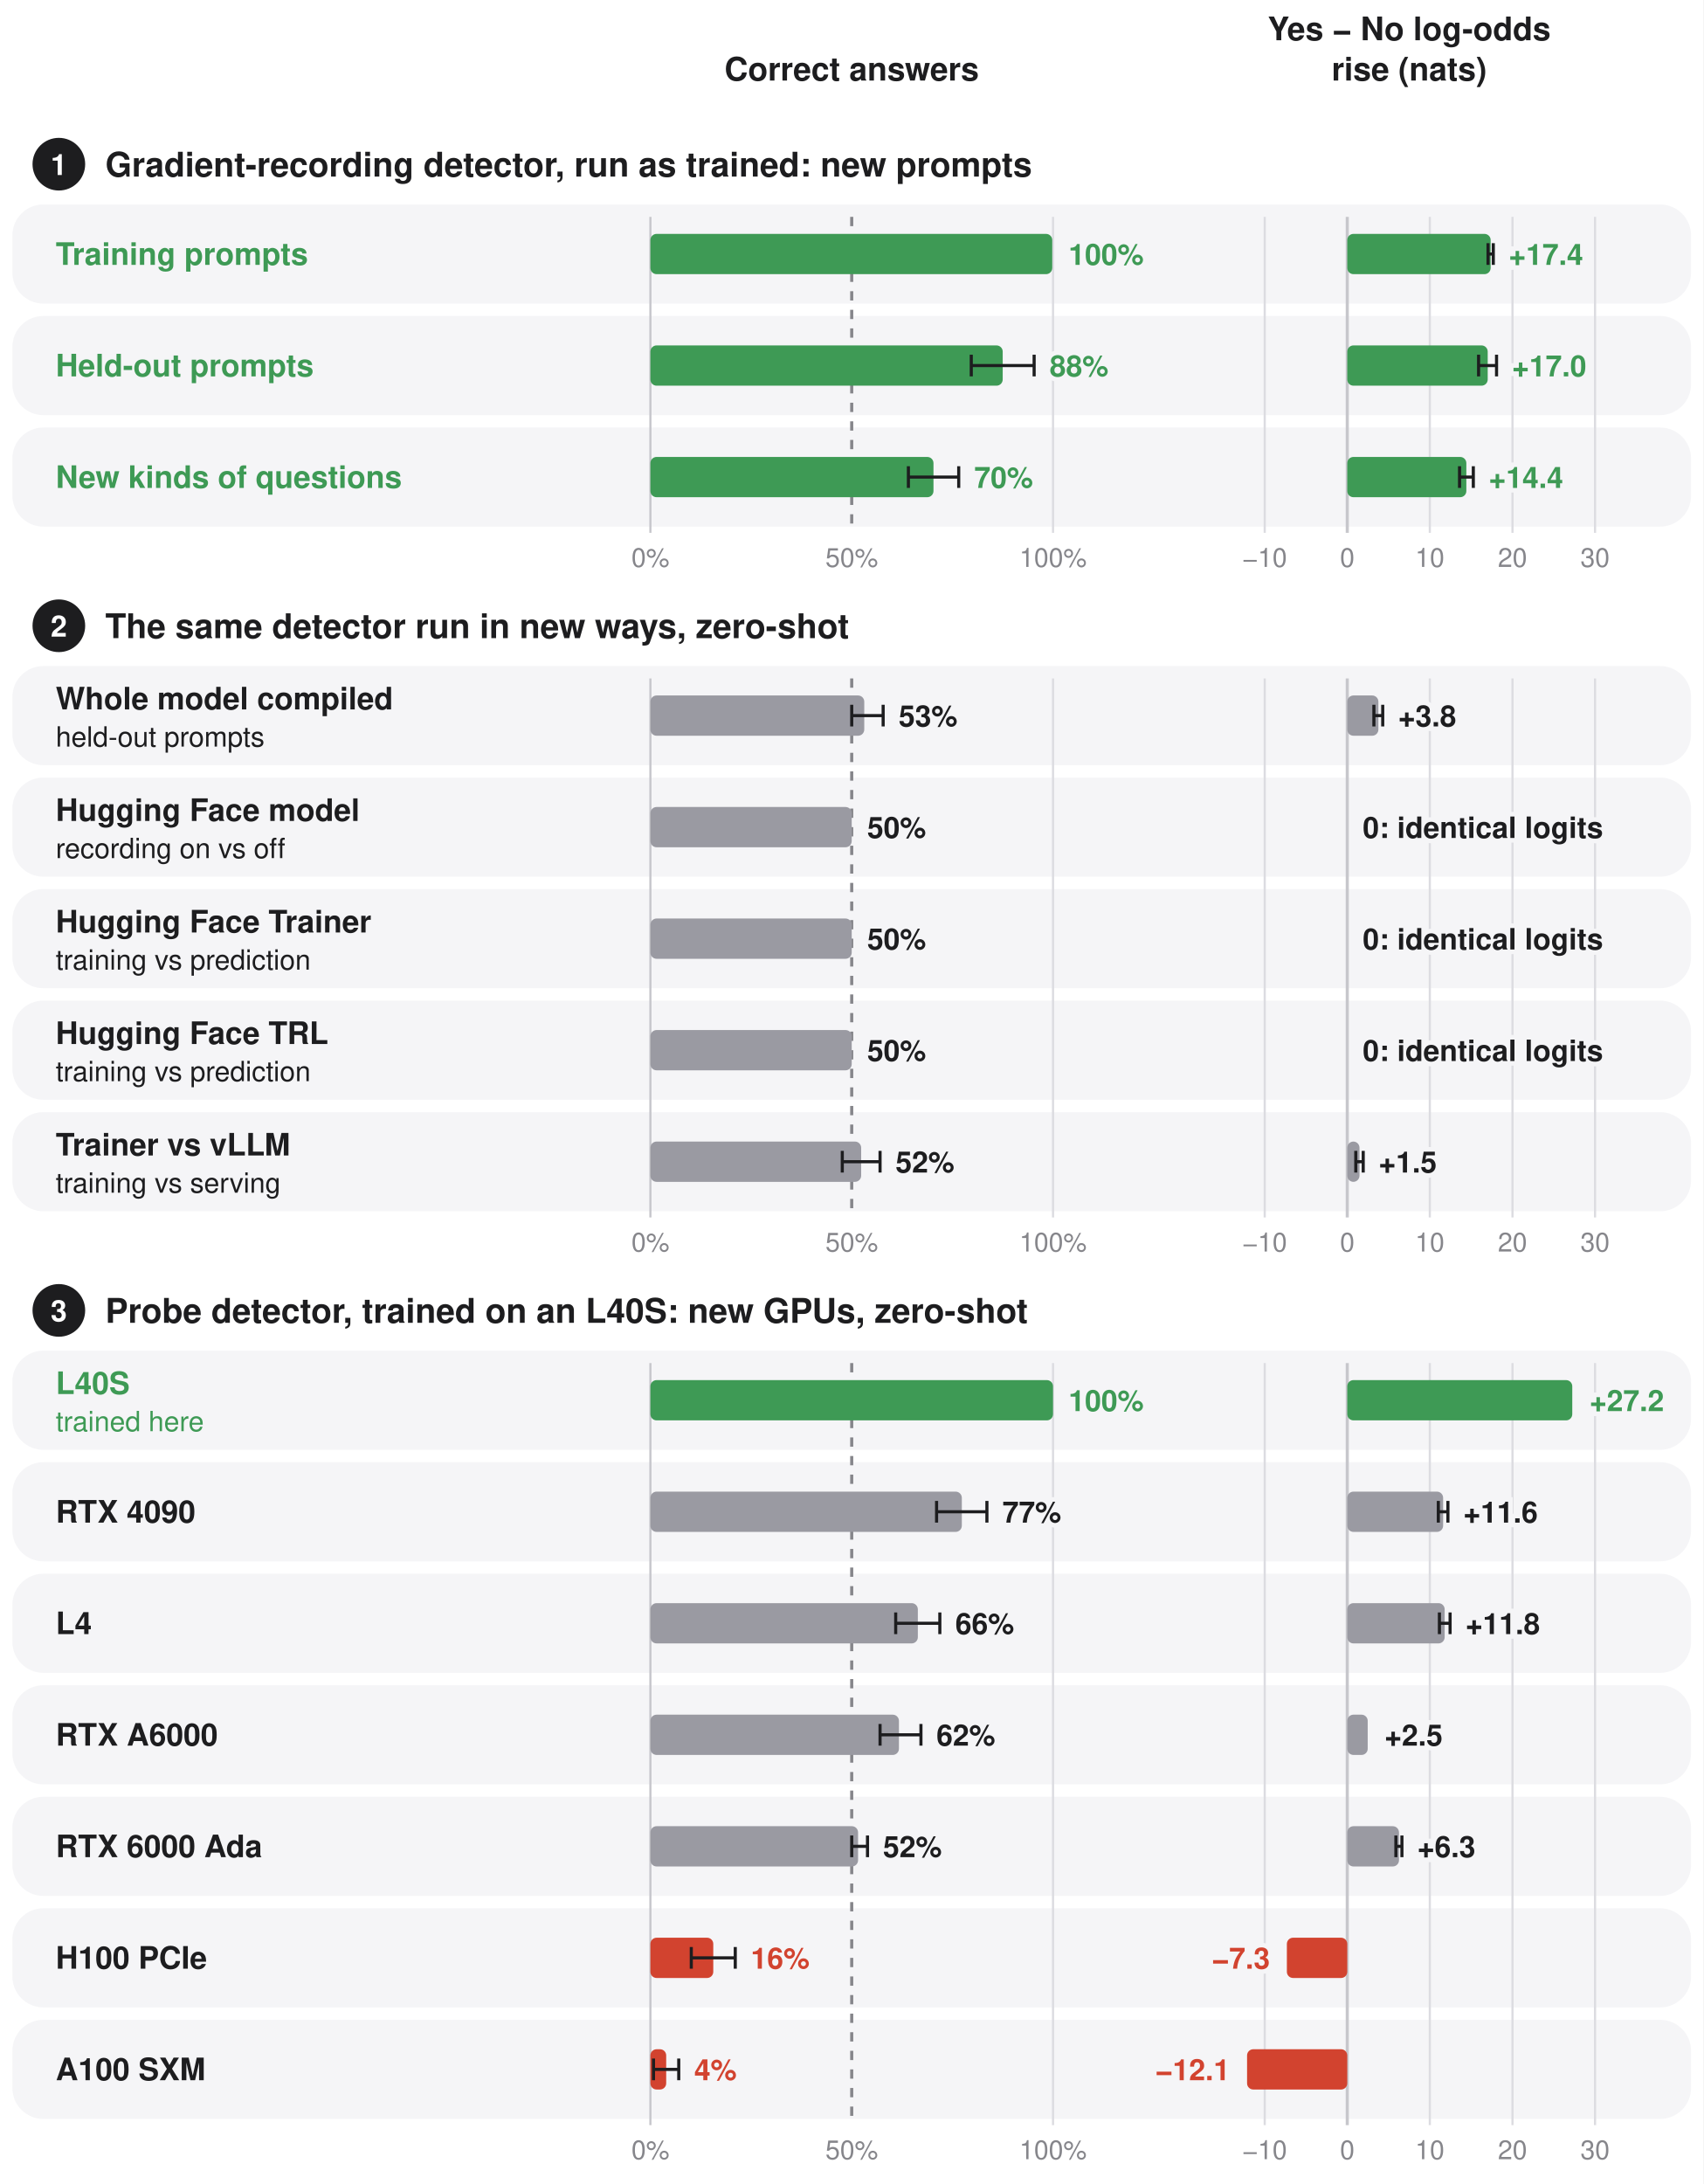
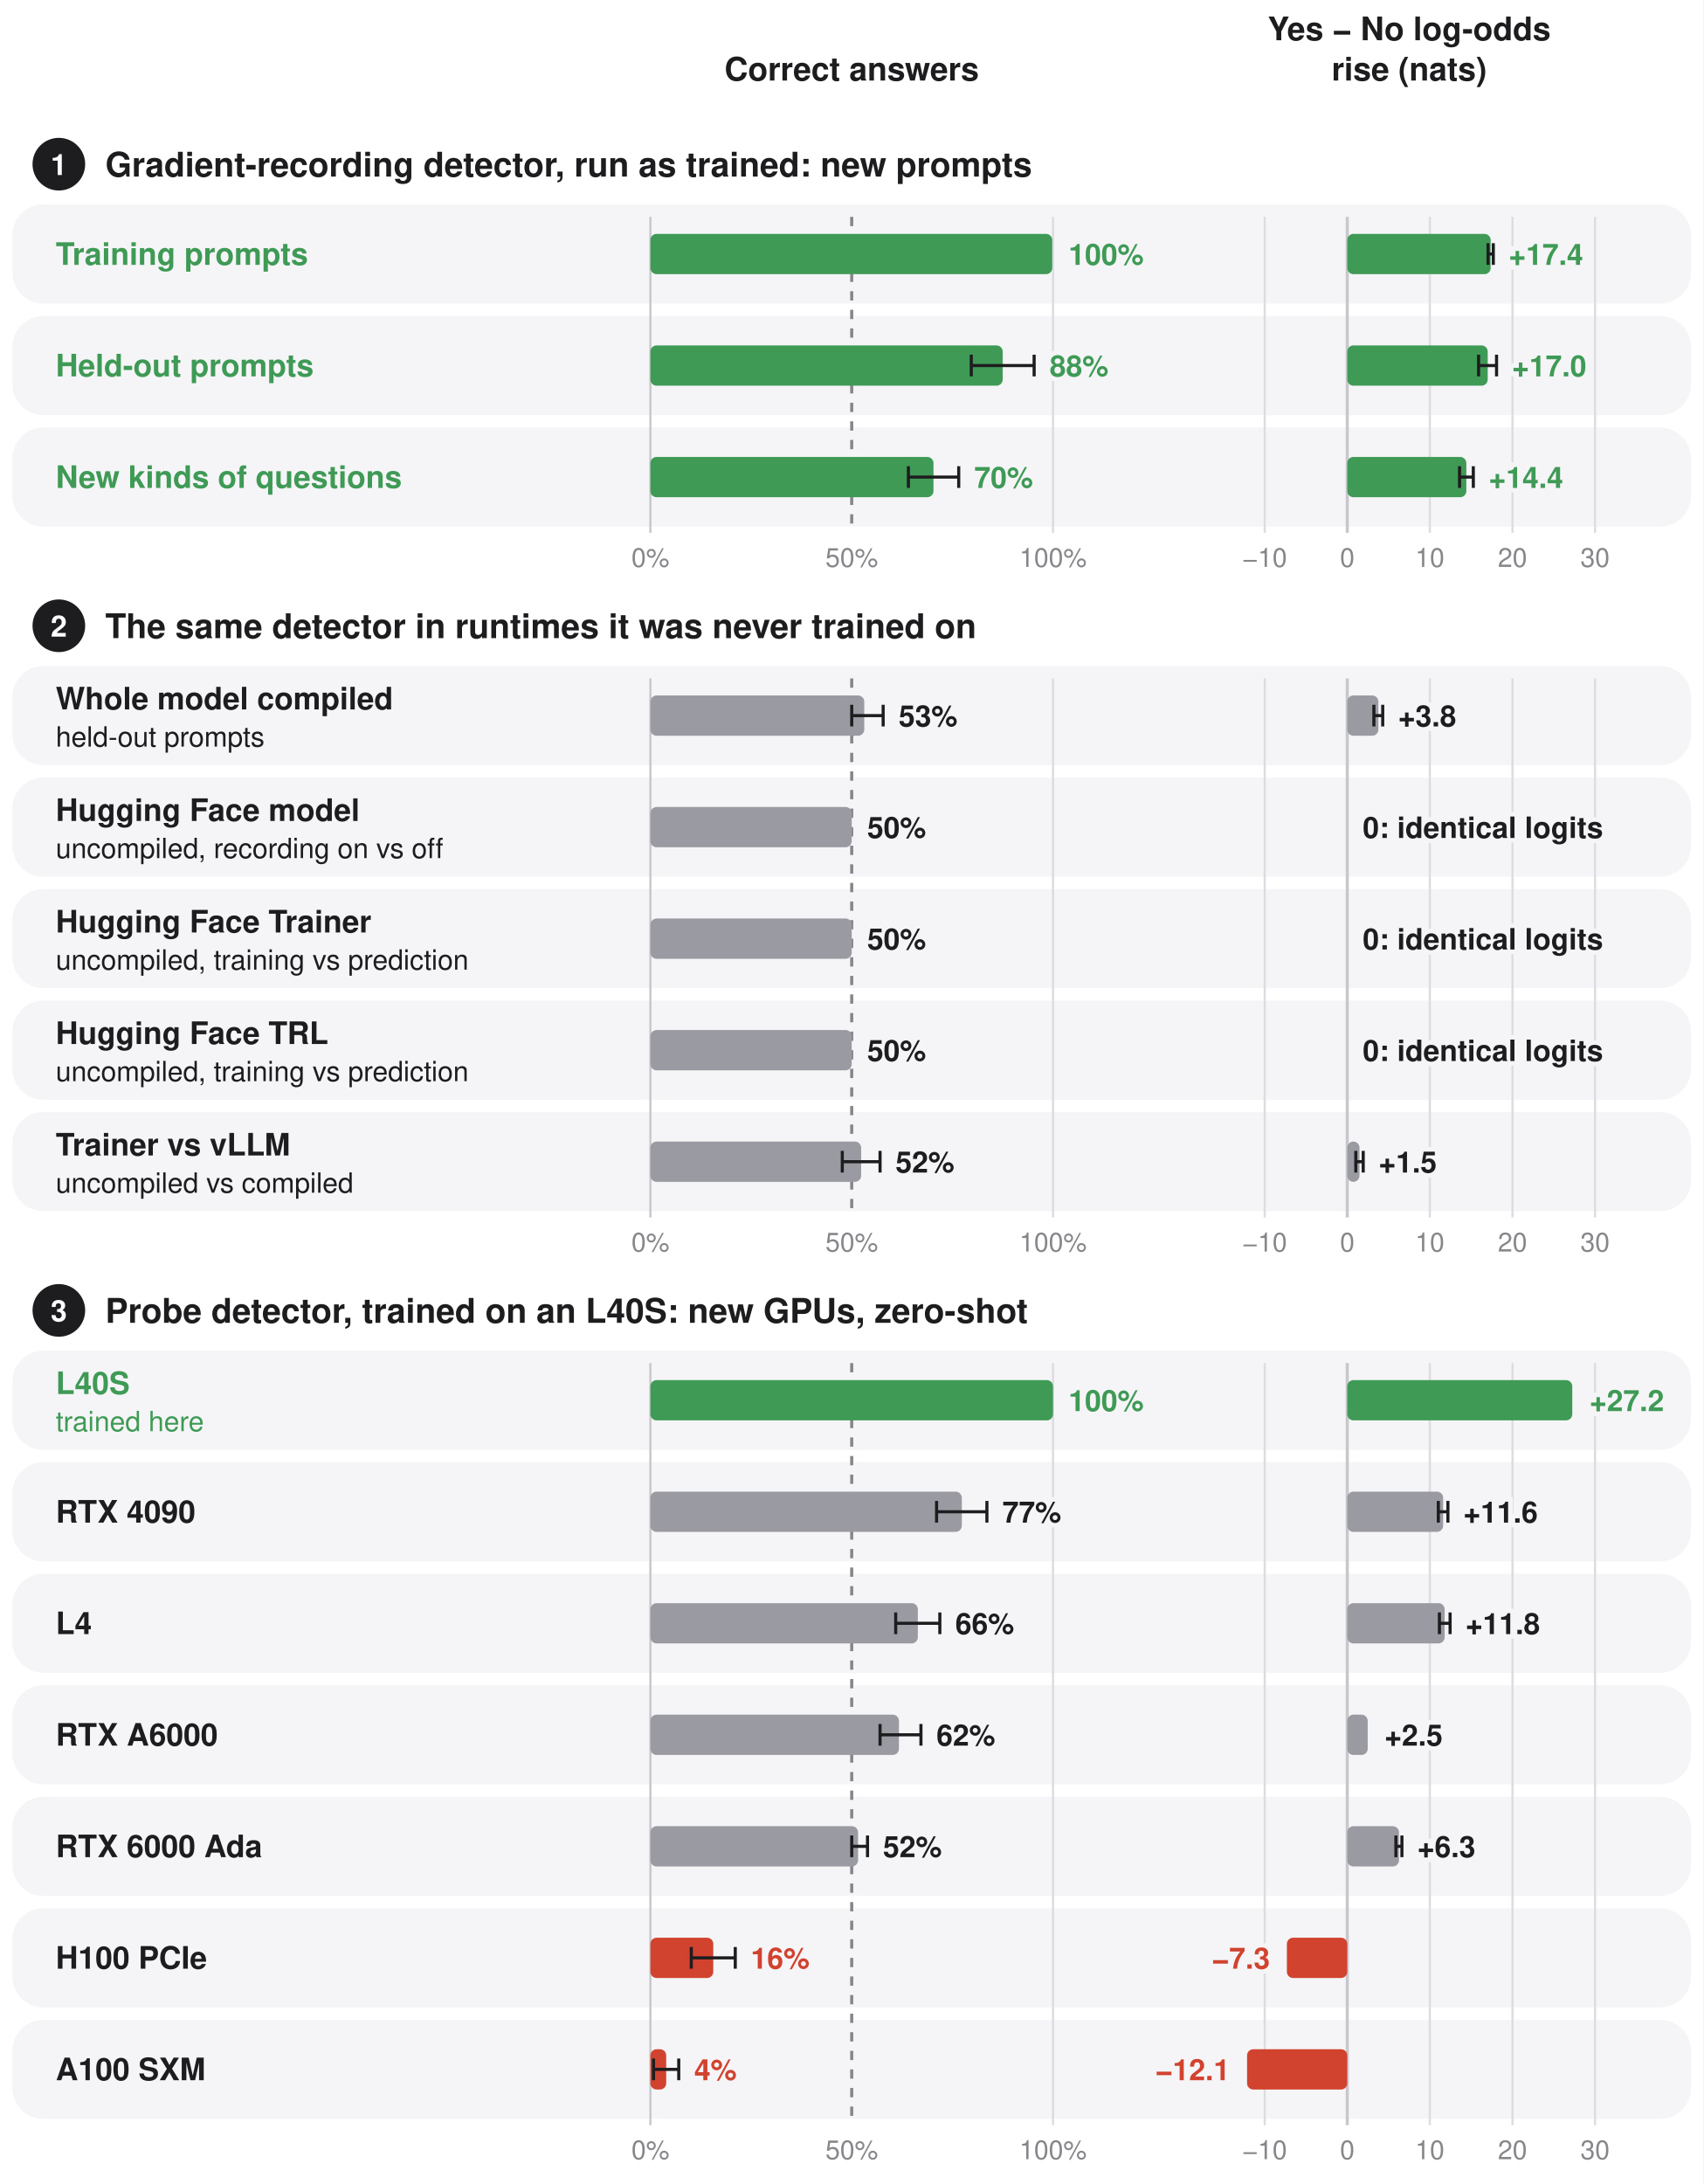
<svg xmlns="http://www.w3.org/2000/svg" width="1100" height="1410" viewBox="0 0 1100 1410">
  <defs>
    <filter id="shadow" x="-10%" y="-10%" width="120%" height="140%">
      <feGaussianBlur in="SourceAlpha" stdDeviation="7" />
      <feOffset dy="4" result="blur" />
      <feComponentTransfer>
        <feFuncA type="linear" slope="0.09" />
      </feComponentTransfer>
      <feMerge>
        <feMergeNode />
        <feMergeNode in="SourceGraphic" />
      </feMerge>
    </filter>
    <filter id="soft" x="-50%" y="-50%" width="200%" height="200%">
      <feGaussianBlur stdDeviation="6" />
    </filter>
  </defs>
  <rect width="100%" height="100%" fill="white" />
  <text x="550.0" y="52.0" font-family="Helvetica Neue, Helvetica, Arial, sans-serif" font-size="21" font-weight="700" fill="#1D1D1F" text-anchor="middle">Correct answers</text>
  <text x="910.0" y="26.0" font-family="Helvetica Neue, Helvetica, Arial, sans-serif" font-size="21" font-weight="700" fill="#1D1D1F" text-anchor="middle">Yes − No log-odds</text>
  <text x="910.0" y="52.0" font-family="Helvetica Neue, Helvetica, Arial, sans-serif" font-size="21" font-weight="700" fill="#1D1D1F" text-anchor="middle">rise (nats)</text>
  <circle cx="38" cy="106" r="17" fill="#1D1D1F" />
  <text x="38.0" y="113.0" font-family="Helvetica Neue, Helvetica, Arial, sans-serif" font-size="19" font-weight="700" fill="white" text-anchor="middle">1</text>
  <text x="68.0" y="114.0" font-family="Helvetica Neue, Helvetica, Arial, sans-serif" font-size="22" font-weight="700" fill="#1D1D1F" text-anchor="start">Gradient-recording detector, run as trained: new prompts</text>
  <rect x="8" y="132" width="1084" height="64" rx="20" fill="#F5F5F7" />
  <text x="36.0" y="171.0" font-family="Helvetica Neue, Helvetica, Arial, sans-serif" font-size="20" font-weight="700" fill="#3E9A55" text-anchor="start">Training prompts</text>
  <rect x="8" y="204" width="1084" height="64" rx="20" fill="#F5F5F7" />
  <text x="36.0" y="243.0" font-family="Helvetica Neue, Helvetica, Arial, sans-serif" font-size="20" font-weight="700" fill="#3E9A55" text-anchor="start">Held-out prompts</text>
  <rect x="8" y="276" width="1084" height="64" rx="20" fill="#F5F5F7" />
  <text x="36.0" y="315.0" font-family="Helvetica Neue, Helvetica, Arial, sans-serif" font-size="20" font-weight="700" fill="#3E9A55" text-anchor="start">New kinds of questions</text>
  <line x1="420.0" y1="140" x2="420.0" y2="344" stroke="#C7C7CC" stroke-width="1.4" />
  <text x="420.0" y="366.0" font-family="Helvetica Neue, Helvetica, Arial, sans-serif" font-size="17" font-weight="400" fill="#86868B" text-anchor="middle">0%</text>
  <line x1="550.0" y1="140" x2="550.0" y2="344" stroke="#86868B" stroke-width="2" stroke-dasharray="6 6" />
  <text x="550.0" y="366.0" font-family="Helvetica Neue, Helvetica, Arial, sans-serif" font-size="17" font-weight="400" fill="#86868B" text-anchor="middle">50%</text>
  <line x1="680.0" y1="140" x2="680.0" y2="344" stroke="#DCDCE1" stroke-width="1.4" />
  <text x="680.0" y="366.0" font-family="Helvetica Neue, Helvetica, Arial, sans-serif" font-size="17" font-weight="400" fill="#86868B" text-anchor="middle">100%</text>
  <line x1="816.7" y1="140" x2="816.7" y2="344" stroke="#DCDCE1" stroke-width="1.4" />
  <text x="816.7" y="366.0" font-family="Helvetica Neue, Helvetica, Arial, sans-serif" font-size="17" font-weight="400" fill="#86868B" text-anchor="middle">−10</text>
  <line x1="870.0" y1="140" x2="870.0" y2="344" stroke="#C7C7CC" stroke-width="2" />
  <text x="870.0" y="366.0" font-family="Helvetica Neue, Helvetica, Arial, sans-serif" font-size="17" font-weight="400" fill="#86868B" text-anchor="middle">0</text>
  <line x1="923.3" y1="140" x2="923.3" y2="344" stroke="#DCDCE1" stroke-width="1.4" />
  <text x="923.3" y="366.0" font-family="Helvetica Neue, Helvetica, Arial, sans-serif" font-size="17" font-weight="400" fill="#86868B" text-anchor="middle">10</text>
  <line x1="976.7" y1="140" x2="976.7" y2="344" stroke="#DCDCE1" stroke-width="1.4" />
  <text x="976.7" y="366.0" font-family="Helvetica Neue, Helvetica, Arial, sans-serif" font-size="17" font-weight="400" fill="#86868B" text-anchor="middle">20</text>
  <line x1="1030.0" y1="140" x2="1030.0" y2="344" stroke="#DCDCE1" stroke-width="1.4" />
  <text x="1030.0" y="366.0" font-family="Helvetica Neue, Helvetica, Arial, sans-serif" font-size="17" font-weight="400" fill="#86868B" text-anchor="middle">30</text>
  <rect x="420.0" y="151.0" width="259.5" height="26" rx="4" fill="#3E9A55" />
  <text x="690.0" y="171.0" font-family="Helvetica Neue, Helvetica, Arial, sans-serif" font-size="19" font-weight="700" fill="#3E9A55" text-anchor="start" stroke="#F5F5F7" stroke-width="6" paint-order="stroke">100%</text>
  <rect x="870.0" y="151.0" width="92.6" height="26" rx="4" fill="#3E9A55" />
  <path d="M960.9 164.0H964.3M960.9 157.0V171.0M964.3 157.0V171.0" stroke="#1D1D1F" stroke-width="2" fill="none" />
  <text x="974.3" y="171.0" font-family="Helvetica Neue, Helvetica, Arial, sans-serif" font-size="19" font-weight="700" fill="#3E9A55" text-anchor="start" stroke="#F5F5F7" stroke-width="6" paint-order="stroke">+17.4</text>
  <rect x="420.0" y="223.0" width="227.5" height="26" rx="4" fill="#3E9A55" />
  <path d="M627.2 236.0H667.8M627.2 229.0V243.0M667.8 229.0V243.0" stroke="#1D1D1F" stroke-width="2" fill="none" />
  <text x="677.8" y="243.0" font-family="Helvetica Neue, Helvetica, Arial, sans-serif" font-size="19" font-weight="700" fill="#3E9A55" text-anchor="start" stroke="#F5F5F7" stroke-width="6" paint-order="stroke">88%</text>
  <rect x="870.0" y="223.0" width="90.7" height="26" rx="4" fill="#3E9A55" />
  <path d="M954.8 236.0H966.4M954.8 229.0V243.0M966.4 229.0V243.0" stroke="#1D1D1F" stroke-width="2" fill="none" />
  <text x="976.4" y="243.0" font-family="Helvetica Neue, Helvetica, Arial, sans-serif" font-size="19" font-weight="700" fill="#3E9A55" text-anchor="start" stroke="#F5F5F7" stroke-width="6" paint-order="stroke">+17.0</text>
  <rect x="420.0" y="295.0" width="182.8" height="26" rx="4" fill="#3E9A55" />
  <path d="M586.6 308.0H619.1M586.6 301.0V315.0M619.1 301.0V315.0" stroke="#1D1D1F" stroke-width="2" fill="none" />
  <text x="629.1" y="315.0" font-family="Helvetica Neue, Helvetica, Arial, sans-serif" font-size="19" font-weight="700" fill="#3E9A55" text-anchor="start" stroke="#F5F5F7" stroke-width="6" paint-order="stroke">70%</text>
  <rect x="870.0" y="295.0" width="76.9" height="26" rx="4" fill="#3E9A55" />
  <path d="M942.5 308.0H951.4M942.5 301.0V315.0M951.4 301.0V315.0" stroke="#1D1D1F" stroke-width="2" fill="none" />
  <text x="961.4" y="315.0" font-family="Helvetica Neue, Helvetica, Arial, sans-serif" font-size="19" font-weight="700" fill="#3E9A55" text-anchor="start" stroke="#F5F5F7" stroke-width="6" paint-order="stroke">+14.4</text>
  <circle cx="38" cy="404" r="17" fill="#1D1D1F" />
  <text x="38.0" y="411.0" font-family="Helvetica Neue, Helvetica, Arial, sans-serif" font-size="19" font-weight="700" fill="white" text-anchor="middle">2</text>
-   <text x="68.0" y="412.0" font-family="Helvetica Neue, Helvetica, Arial, sans-serif" font-size="22" font-weight="700" fill="#1D1D1F" text-anchor="start">The same detector run in new ways, zero-shot</text>
+   <text x="68.0" y="412.0" font-family="Helvetica Neue, Helvetica, Arial, sans-serif" font-size="22" font-weight="700" fill="#1D1D1F" text-anchor="start">The same detector in runtimes it was never trained on</text>
  <rect x="8" y="430" width="1084" height="64" rx="20" fill="#F5F5F7" />
  <text x="36.0" y="458.0" font-family="Helvetica Neue, Helvetica, Arial, sans-serif" font-size="20" font-weight="700" fill="#1D1D1F" text-anchor="start">Whole model compiled</text>
  <text x="36.0" y="482.0" font-family="Helvetica Neue, Helvetica, Arial, sans-serif" font-size="18" font-weight="400" fill="#1D1D1F" text-anchor="start">held-out prompts</text>
  <rect x="8" y="502" width="1084" height="64" rx="20" fill="#F5F5F7" />
  <text x="36.0" y="530.0" font-family="Helvetica Neue, Helvetica, Arial, sans-serif" font-size="20" font-weight="700" fill="#1D1D1F" text-anchor="start">Hugging Face model</text>
-   <text x="36.0" y="554.0" font-family="Helvetica Neue, Helvetica, Arial, sans-serif" font-size="18" font-weight="400" fill="#1D1D1F" text-anchor="start">recording on vs off</text>
+   <text x="36.0" y="554.0" font-family="Helvetica Neue, Helvetica, Arial, sans-serif" font-size="18" font-weight="400" fill="#1D1D1F" text-anchor="start">uncompiled, recording on vs off</text>
  <rect x="8" y="574" width="1084" height="64" rx="20" fill="#F5F5F7" />
  <text x="36.0" y="602.0" font-family="Helvetica Neue, Helvetica, Arial, sans-serif" font-size="20" font-weight="700" fill="#1D1D1F" text-anchor="start">Hugging Face Trainer</text>
-   <text x="36.0" y="626.0" font-family="Helvetica Neue, Helvetica, Arial, sans-serif" font-size="18" font-weight="400" fill="#1D1D1F" text-anchor="start">training vs prediction</text>
+   <text x="36.0" y="626.0" font-family="Helvetica Neue, Helvetica, Arial, sans-serif" font-size="18" font-weight="400" fill="#1D1D1F" text-anchor="start">uncompiled, training vs prediction</text>
  <rect x="8" y="646" width="1084" height="64" rx="20" fill="#F5F5F7" />
  <text x="36.0" y="674.0" font-family="Helvetica Neue, Helvetica, Arial, sans-serif" font-size="20" font-weight="700" fill="#1D1D1F" text-anchor="start">Hugging Face TRL</text>
-   <text x="36.0" y="698.0" font-family="Helvetica Neue, Helvetica, Arial, sans-serif" font-size="18" font-weight="400" fill="#1D1D1F" text-anchor="start">training vs prediction</text>
+   <text x="36.0" y="698.0" font-family="Helvetica Neue, Helvetica, Arial, sans-serif" font-size="18" font-weight="400" fill="#1D1D1F" text-anchor="start">uncompiled, training vs prediction</text>
  <rect x="8" y="718" width="1084" height="64" rx="20" fill="#F5F5F7" />
  <text x="36.0" y="746.0" font-family="Helvetica Neue, Helvetica, Arial, sans-serif" font-size="20" font-weight="700" fill="#1D1D1F" text-anchor="start">Trainer vs vLLM</text>
-   <text x="36.0" y="770.0" font-family="Helvetica Neue, Helvetica, Arial, sans-serif" font-size="18" font-weight="400" fill="#1D1D1F" text-anchor="start">training vs serving</text>
+   <text x="36.0" y="770.0" font-family="Helvetica Neue, Helvetica, Arial, sans-serif" font-size="18" font-weight="400" fill="#1D1D1F" text-anchor="start">uncompiled vs compiled</text>
  <line x1="420.0" y1="438" x2="420.0" y2="786" stroke="#C7C7CC" stroke-width="1.4" />
  <text x="420.0" y="808.0" font-family="Helvetica Neue, Helvetica, Arial, sans-serif" font-size="17" font-weight="400" fill="#86868B" text-anchor="middle">0%</text>
  <line x1="550.0" y1="438" x2="550.0" y2="786" stroke="#86868B" stroke-width="2" stroke-dasharray="6 6" />
  <text x="550.0" y="808.0" font-family="Helvetica Neue, Helvetica, Arial, sans-serif" font-size="17" font-weight="400" fill="#86868B" text-anchor="middle">50%</text>
  <line x1="680.0" y1="438" x2="680.0" y2="786" stroke="#DCDCE1" stroke-width="1.4" />
  <text x="680.0" y="808.0" font-family="Helvetica Neue, Helvetica, Arial, sans-serif" font-size="17" font-weight="400" fill="#86868B" text-anchor="middle">100%</text>
  <line x1="816.7" y1="438" x2="816.7" y2="786" stroke="#DCDCE1" stroke-width="1.4" />
  <text x="816.7" y="808.0" font-family="Helvetica Neue, Helvetica, Arial, sans-serif" font-size="17" font-weight="400" fill="#86868B" text-anchor="middle">−10</text>
  <line x1="870.0" y1="438" x2="870.0" y2="786" stroke="#C7C7CC" stroke-width="2" />
  <text x="870.0" y="808.0" font-family="Helvetica Neue, Helvetica, Arial, sans-serif" font-size="17" font-weight="400" fill="#86868B" text-anchor="middle">0</text>
  <line x1="923.3" y1="438" x2="923.3" y2="786" stroke="#DCDCE1" stroke-width="1.4" />
  <text x="923.3" y="808.0" font-family="Helvetica Neue, Helvetica, Arial, sans-serif" font-size="17" font-weight="400" fill="#86868B" text-anchor="middle">10</text>
  <line x1="976.7" y1="438" x2="976.7" y2="786" stroke="#DCDCE1" stroke-width="1.4" />
  <text x="976.7" y="808.0" font-family="Helvetica Neue, Helvetica, Arial, sans-serif" font-size="17" font-weight="400" fill="#86868B" text-anchor="middle">20</text>
  <line x1="1030.0" y1="438" x2="1030.0" y2="786" stroke="#DCDCE1" stroke-width="1.4" />
  <text x="1030.0" y="808.0" font-family="Helvetica Neue, Helvetica, Arial, sans-serif" font-size="17" font-weight="400" fill="#86868B" text-anchor="middle">30</text>
  <rect x="420.0" y="449.0" width="138.1" height="26" rx="4" fill="#9A9AA2" />
  <path d="M550.0 462.0H570.3M550.0 455.0V469.0M570.3 455.0V469.0" stroke="#1D1D1F" stroke-width="2" fill="none" />
  <text x="580.3" y="469.0" font-family="Helvetica Neue, Helvetica, Arial, sans-serif" font-size="19" font-weight="700" fill="#1D1D1F" text-anchor="start" stroke="#F5F5F7" stroke-width="6" paint-order="stroke">53%</text>
  <rect x="870.0" y="449.0" width="20.1" height="26" rx="4" fill="#9A9AA2" />
  <path d="M887.2 462.0H892.9M887.2 455.0V469.0M892.9 455.0V469.0" stroke="#1D1D1F" stroke-width="2" fill="none" />
  <text x="902.9" y="469.0" font-family="Helvetica Neue, Helvetica, Arial, sans-serif" font-size="19" font-weight="700" fill="#1D1D1F" text-anchor="start" stroke="#F5F5F7" stroke-width="6" paint-order="stroke">+3.8</text>
  <rect x="420.0" y="521.0" width="130.0" height="26" rx="4" fill="#9A9AA2" />
  <text x="560.0" y="541.0" font-family="Helvetica Neue, Helvetica, Arial, sans-serif" font-size="19" font-weight="700" fill="#1D1D1F" text-anchor="start" stroke="#F5F5F7" stroke-width="6" paint-order="stroke">50%</text>
  <text x="880.0" y="541.0" font-family="Helvetica Neue, Helvetica, Arial, sans-serif" font-size="19" font-weight="700" fill="#1D1D1F" text-anchor="start" stroke="#F5F5F7" stroke-width="6" paint-order="stroke">0: identical logits</text>
  <rect x="420.0" y="593.0" width="130.0" height="26" rx="4" fill="#9A9AA2" />
  <text x="560.0" y="613.0" font-family="Helvetica Neue, Helvetica, Arial, sans-serif" font-size="19" font-weight="700" fill="#1D1D1F" text-anchor="start" stroke="#F5F5F7" stroke-width="6" paint-order="stroke">50%</text>
  <text x="880.0" y="613.0" font-family="Helvetica Neue, Helvetica, Arial, sans-serif" font-size="19" font-weight="700" fill="#1D1D1F" text-anchor="start" stroke="#F5F5F7" stroke-width="6" paint-order="stroke">0: identical logits</text>
  <rect x="420.0" y="665.0" width="130.0" height="26" rx="4" fill="#9A9AA2" />
  <text x="560.0" y="685.0" font-family="Helvetica Neue, Helvetica, Arial, sans-serif" font-size="19" font-weight="700" fill="#1D1D1F" text-anchor="start" stroke="#F5F5F7" stroke-width="6" paint-order="stroke">50%</text>
  <text x="880.0" y="685.0" font-family="Helvetica Neue, Helvetica, Arial, sans-serif" font-size="19" font-weight="700" fill="#1D1D1F" text-anchor="start" stroke="#F5F5F7" stroke-width="6" paint-order="stroke">0: identical logits</text>
  <rect x="420.0" y="737.0" width="136.1" height="26" rx="4" fill="#9A9AA2" />
  <path d="M543.9 750.0H568.3M543.9 743.0V757.0M568.3 743.0V757.0" stroke="#1D1D1F" stroke-width="2" fill="none" />
  <text x="578.3" y="757.0" font-family="Helvetica Neue, Helvetica, Arial, sans-serif" font-size="19" font-weight="700" fill="#1D1D1F" text-anchor="start" stroke="#F5F5F7" stroke-width="6" paint-order="stroke">52%</text>
  <rect x="870.0" y="737.0" width="7.9" height="26" rx="4" fill="#9A9AA2" />
  <path d="M875.5 750.0H880.3M875.5 743.0V757.0M880.3 743.0V757.0" stroke="#1D1D1F" stroke-width="2" fill="none" />
  <text x="890.3" y="757.0" font-family="Helvetica Neue, Helvetica, Arial, sans-serif" font-size="19" font-weight="700" fill="#1D1D1F" text-anchor="start" stroke="#F5F5F7" stroke-width="6" paint-order="stroke">+1.5</text>
  <circle cx="38" cy="846" r="17" fill="#1D1D1F" />
  <text x="38.0" y="853.0" font-family="Helvetica Neue, Helvetica, Arial, sans-serif" font-size="19" font-weight="700" fill="white" text-anchor="middle">3</text>
  <text x="68.0" y="854.0" font-family="Helvetica Neue, Helvetica, Arial, sans-serif" font-size="22" font-weight="700" fill="#1D1D1F" text-anchor="start">Probe detector, trained on an L40S: new GPUs, zero-shot</text>
  <rect x="8" y="872" width="1084" height="64" rx="20" fill="#F5F5F7" />
  <text x="36.0" y="900.0" font-family="Helvetica Neue, Helvetica, Arial, sans-serif" font-size="20" font-weight="700" fill="#3E9A55" text-anchor="start">L40S</text>
  <text x="36.0" y="924.0" font-family="Helvetica Neue, Helvetica, Arial, sans-serif" font-size="18" font-weight="400" fill="#3E9A55" text-anchor="start">trained here</text>
  <rect x="8" y="944" width="1084" height="64" rx="20" fill="#F5F5F7" />
  <text x="36.0" y="983.0" font-family="Helvetica Neue, Helvetica, Arial, sans-serif" font-size="20" font-weight="700" fill="#1D1D1F" text-anchor="start">RTX 4090</text>
  <rect x="8" y="1016" width="1084" height="64" rx="20" fill="#F5F5F7" />
  <text x="36.0" y="1055.0" font-family="Helvetica Neue, Helvetica, Arial, sans-serif" font-size="20" font-weight="700" fill="#1D1D1F" text-anchor="start">L4</text>
  <rect x="8" y="1088" width="1084" height="64" rx="20" fill="#F5F5F7" />
  <text x="36.0" y="1127.0" font-family="Helvetica Neue, Helvetica, Arial, sans-serif" font-size="20" font-weight="700" fill="#1D1D1F" text-anchor="start">RTX A6000</text>
  <rect x="8" y="1160" width="1084" height="64" rx="20" fill="#F5F5F7" />
  <text x="36.0" y="1199.0" font-family="Helvetica Neue, Helvetica, Arial, sans-serif" font-size="20" font-weight="700" fill="#1D1D1F" text-anchor="start">RTX 6000 Ada</text>
  <rect x="8" y="1232" width="1084" height="64" rx="20" fill="#F5F5F7" />
  <text x="36.0" y="1271.0" font-family="Helvetica Neue, Helvetica, Arial, sans-serif" font-size="20" font-weight="700" fill="#1D1D1F" text-anchor="start">H100 PCIe</text>
  <rect x="8" y="1304" width="1084" height="64" rx="20" fill="#F5F5F7" />
  <text x="36.0" y="1343.0" font-family="Helvetica Neue, Helvetica, Arial, sans-serif" font-size="20" font-weight="700" fill="#1D1D1F" text-anchor="start">A100 SXM</text>
  <line x1="420.0" y1="880" x2="420.0" y2="1372" stroke="#C7C7CC" stroke-width="1.4" />
  <text x="420.0" y="1394.0" font-family="Helvetica Neue, Helvetica, Arial, sans-serif" font-size="17" font-weight="400" fill="#86868B" text-anchor="middle">0%</text>
  <line x1="550.0" y1="880" x2="550.0" y2="1372" stroke="#86868B" stroke-width="2" stroke-dasharray="6 6" />
  <text x="550.0" y="1394.0" font-family="Helvetica Neue, Helvetica, Arial, sans-serif" font-size="17" font-weight="400" fill="#86868B" text-anchor="middle">50%</text>
  <line x1="680.0" y1="880" x2="680.0" y2="1372" stroke="#DCDCE1" stroke-width="1.4" />
  <text x="680.0" y="1394.0" font-family="Helvetica Neue, Helvetica, Arial, sans-serif" font-size="17" font-weight="400" fill="#86868B" text-anchor="middle">100%</text>
  <line x1="816.7" y1="880" x2="816.7" y2="1372" stroke="#DCDCE1" stroke-width="1.4" />
  <text x="816.7" y="1394.0" font-family="Helvetica Neue, Helvetica, Arial, sans-serif" font-size="17" font-weight="400" fill="#86868B" text-anchor="middle">−10</text>
  <line x1="870.0" y1="880" x2="870.0" y2="1372" stroke="#C7C7CC" stroke-width="2" />
  <text x="870.0" y="1394.0" font-family="Helvetica Neue, Helvetica, Arial, sans-serif" font-size="17" font-weight="400" fill="#86868B" text-anchor="middle">0</text>
  <line x1="923.3" y1="880" x2="923.3" y2="1372" stroke="#DCDCE1" stroke-width="1.4" />
  <text x="923.3" y="1394.0" font-family="Helvetica Neue, Helvetica, Arial, sans-serif" font-size="17" font-weight="400" fill="#86868B" text-anchor="middle">10</text>
  <line x1="976.7" y1="880" x2="976.7" y2="1372" stroke="#DCDCE1" stroke-width="1.4" />
  <text x="976.7" y="1394.0" font-family="Helvetica Neue, Helvetica, Arial, sans-serif" font-size="17" font-weight="400" fill="#86868B" text-anchor="middle">20</text>
  <line x1="1030.0" y1="880" x2="1030.0" y2="1372" stroke="#DCDCE1" stroke-width="1.4" />
  <text x="1030.0" y="1394.0" font-family="Helvetica Neue, Helvetica, Arial, sans-serif" font-size="17" font-weight="400" fill="#86868B" text-anchor="middle">30</text>
  <rect x="420.0" y="891.0" width="260.0" height="26" rx="4" fill="#3E9A55" />
  <text x="690.0" y="911.0" font-family="Helvetica Neue, Helvetica, Arial, sans-serif" font-size="19" font-weight="700" fill="#3E9A55" text-anchor="start" stroke="#F5F5F7" stroke-width="6" paint-order="stroke">100%</text>
  <rect x="870.0" y="891.0" width="145.3" height="26" rx="4" fill="#3E9A55" />
  <text x="1026.5" y="911.0" font-family="Helvetica Neue, Helvetica, Arial, sans-serif" font-size="19" font-weight="700" fill="#3E9A55" text-anchor="start" stroke="#F5F5F7" stroke-width="6" paint-order="stroke">+27.2</text>
  <rect x="420.0" y="963.0" width="201.1" height="26" rx="4" fill="#9A9AA2" />
  <path d="M604.8 976.0H637.3M604.8 969.0V983.0M637.3 969.0V983.0" stroke="#1D1D1F" stroke-width="2" fill="none" />
  <text x="647.3" y="983.0" font-family="Helvetica Neue, Helvetica, Arial, sans-serif" font-size="19" font-weight="700" fill="#1D1D1F" text-anchor="start" stroke="#F5F5F7" stroke-width="6" paint-order="stroke">77%</text>
  <rect x="870.0" y="963.0" width="61.9" height="26" rx="4" fill="#9A9AA2" />
  <path d="M928.8 976.0H935.0M928.8 969.0V983.0M935.0 969.0V983.0" stroke="#1D1D1F" stroke-width="2" fill="none" />
  <text x="945.0" y="983.0" font-family="Helvetica Neue, Helvetica, Arial, sans-serif" font-size="19" font-weight="700" fill="#1D1D1F" text-anchor="start" stroke="#F5F5F7" stroke-width="6" paint-order="stroke">+11.6</text>
  <rect x="420.0" y="1035.0" width="172.7" height="26" rx="4" fill="#9A9AA2" />
  <path d="M578.4 1048.0H606.9M578.4 1041.0V1055.0M606.9 1041.0V1055.0" stroke="#1D1D1F" stroke-width="2" fill="none" />
  <text x="616.9" y="1055.0" font-family="Helvetica Neue, Helvetica, Arial, sans-serif" font-size="19" font-weight="700" fill="#1D1D1F" text-anchor="start" stroke="#F5F5F7" stroke-width="6" paint-order="stroke">66%</text>
  <rect x="870.0" y="1035.0" width="62.9" height="26" rx="4" fill="#9A9AA2" />
  <path d="M929.5 1048.0H936.4M929.5 1041.0V1055.0M936.4 1041.0V1055.0" stroke="#1D1D1F" stroke-width="2" fill="none" />
  <text x="946.4" y="1055.0" font-family="Helvetica Neue, Helvetica, Arial, sans-serif" font-size="19" font-weight="700" fill="#1D1D1F" text-anchor="start" stroke="#F5F5F7" stroke-width="6" paint-order="stroke">+11.8</text>
  <rect x="420.0" y="1107.0" width="160.5" height="26" rx="4" fill="#9A9AA2" />
  <path d="M568.3 1120.0H594.7M568.3 1113.0V1127.0M594.7 1113.0V1127.0" stroke="#1D1D1F" stroke-width="2" fill="none" />
  <text x="604.7" y="1127.0" font-family="Helvetica Neue, Helvetica, Arial, sans-serif" font-size="19" font-weight="700" fill="#1D1D1F" text-anchor="start" stroke="#F5F5F7" stroke-width="6" paint-order="stroke">62%</text>
  <rect x="870.0" y="1107.0" width="13.2" height="26" rx="4" fill="#9A9AA2" />
  <text x="894.1" y="1127.0" font-family="Helvetica Neue, Helvetica, Arial, sans-serif" font-size="19" font-weight="700" fill="#1D1D1F" text-anchor="start" stroke="#F5F5F7" stroke-width="6" paint-order="stroke">+2.5</text>
  <rect x="420.0" y="1179.0" width="134.1" height="26" rx="4" fill="#9A9AA2" />
  <path d="M550.0 1192.0H560.2M550.0 1185.0V1199.0M560.2 1185.0V1199.0" stroke="#1D1D1F" stroke-width="2" fill="none" />
  <text x="570.2" y="1199.0" font-family="Helvetica Neue, Helvetica, Arial, sans-serif" font-size="19" font-weight="700" fill="#1D1D1F" text-anchor="start" stroke="#F5F5F7" stroke-width="6" paint-order="stroke">52%</text>
  <rect x="870.0" y="1179.0" width="33.4" height="26" rx="4" fill="#9A9AA2" />
  <path d="M901.4 1192.0H905.3M901.4 1185.0V1199.0M905.3 1185.0V1199.0" stroke="#1D1D1F" stroke-width="2" fill="none" />
  <text x="915.3" y="1199.0" font-family="Helvetica Neue, Helvetica, Arial, sans-serif" font-size="19" font-weight="700" fill="#1D1D1F" text-anchor="start" stroke="#F5F5F7" stroke-width="6" paint-order="stroke">+6.3</text>
  <rect x="420.0" y="1251.0" width="40.6" height="26" rx="4" fill="#D2432F" />
  <path d="M446.4 1264.0H474.8M446.4 1257.0V1271.0M474.8 1257.0V1271.0" stroke="#1D1D1F" stroke-width="2" fill="none" />
  <text x="484.8" y="1271.0" font-family="Helvetica Neue, Helvetica, Arial, sans-serif" font-size="19" font-weight="700" fill="#D2432F" text-anchor="start" stroke="#F5F5F7" stroke-width="6" paint-order="stroke">16%</text>
  <rect x="831.0" y="1251.0" width="39.0" height="26" rx="4" fill="#D2432F" />
  <text x="820.1" y="1271.0" font-family="Helvetica Neue, Helvetica, Arial, sans-serif" font-size="19" font-weight="700" fill="#D2432F" text-anchor="end" stroke="#F5F5F7" stroke-width="6" paint-order="stroke">−7.3</text>
  <rect x="420.0" y="1323.0" width="10.2" height="26" rx="4" fill="#D2432F" />
  <path d="M422.0 1336.0H438.3M422.0 1329.0V1343.0M438.3 1329.0V1343.0" stroke="#1D1D1F" stroke-width="2" fill="none" />
  <text x="448.3" y="1343.0" font-family="Helvetica Neue, Helvetica, Arial, sans-serif" font-size="19" font-weight="700" fill="#D2432F" text-anchor="start" stroke="#F5F5F7" stroke-width="6" paint-order="stroke">4%</text>
  <rect x="805.3" y="1323.0" width="64.7" height="26" rx="4" fill="#D2432F" />
  <text x="794.2" y="1343.0" font-family="Helvetica Neue, Helvetica, Arial, sans-serif" font-size="19" font-weight="700" fill="#D2432F" text-anchor="end" stroke="#F5F5F7" stroke-width="6" paint-order="stroke">−12.1</text>
</svg>
